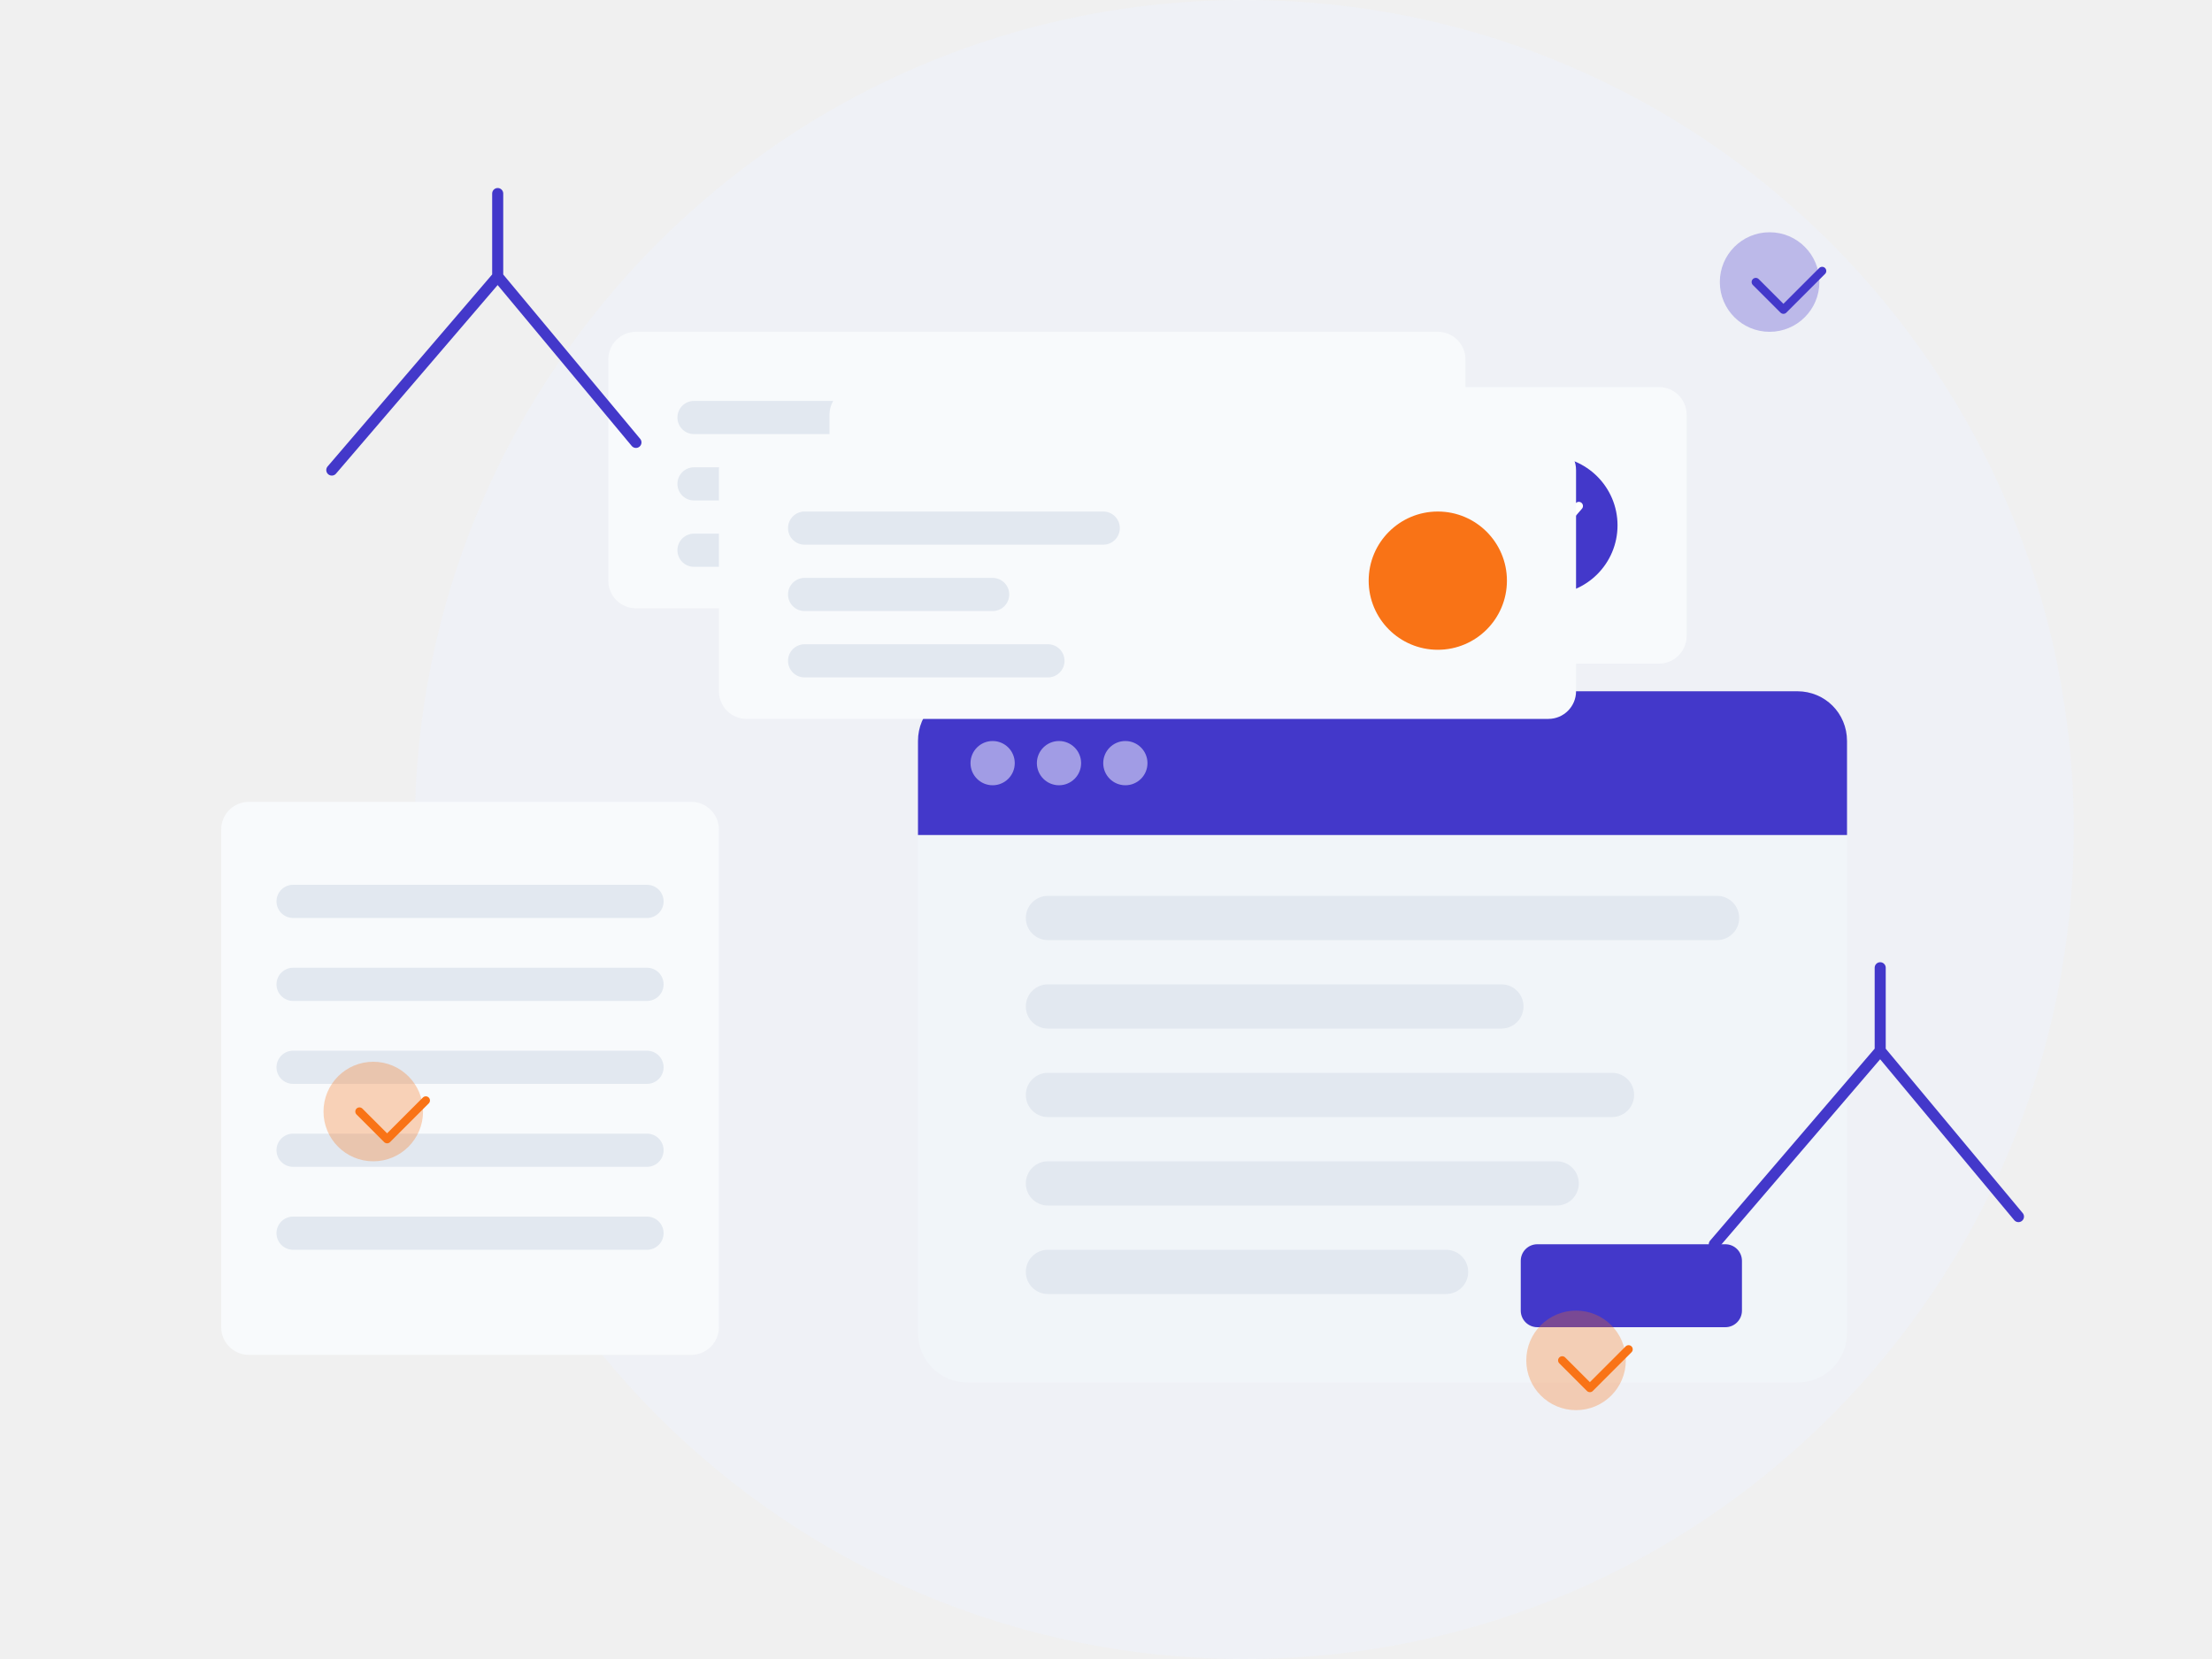
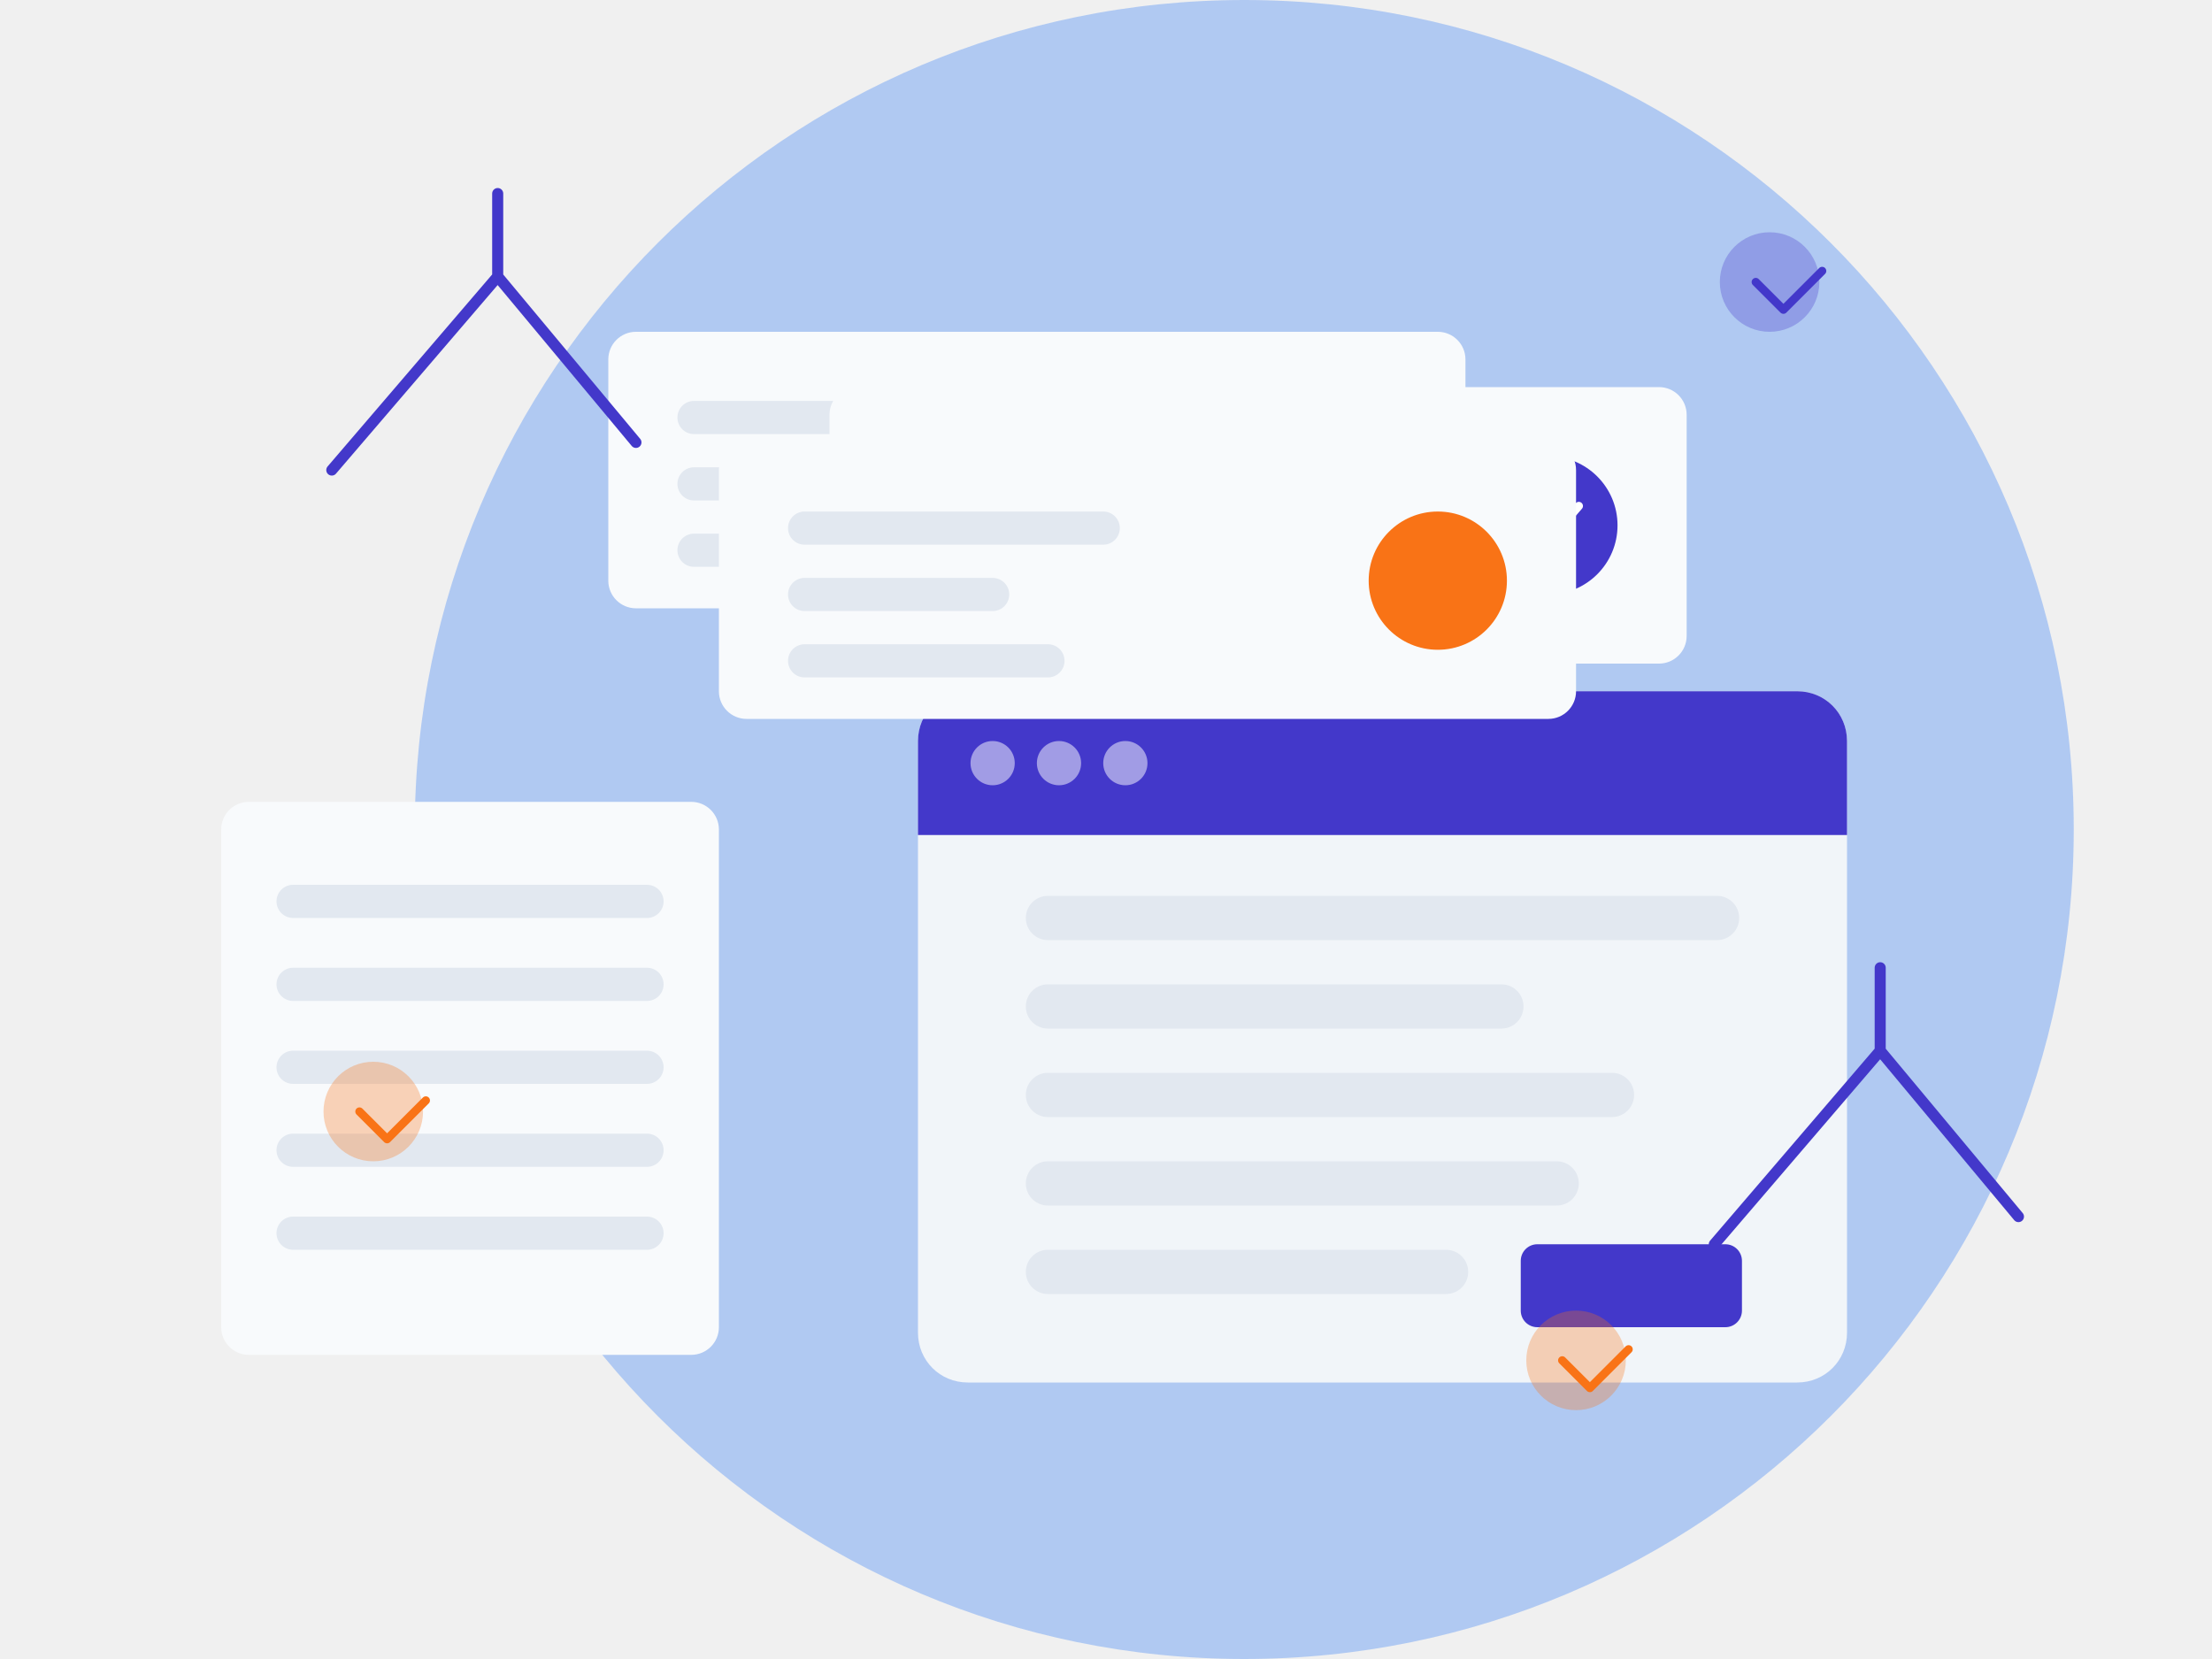
<svg xmlns="http://www.w3.org/2000/svg" width="800" height="600" viewBox="0 0 800 600" fill="none">
  <g clip-path="url(#clip0_101_2)">
-     <path d="M750 300C750 465.685 615.685 600 450 600C284.315 600 150 465.685 150 300C150 134.315 284.315 0 450 0C615.685 0 750 134.315 750 300Z" fill="#EEF2FF" fill-opacity="0.4" />
+     <path d="M750 300C750 465.685 615.685 600 450 600C284.315 600 150 465.685 150 300C150 134.315 284.315 0 450 0C615.685 0 750 134.315 750 300Z" fill="#3B82F6" fill-opacity="0.35" />
    <path d="M650 250H350C339.954 250 332 257.954 332 268V482C332 492.046 339.954 500 350 500H650C660.046 500 668 492.046 668 482V268C668 257.954 660.046 250 650 250Z" fill="#F1F5F9" />
    <path d="M650 250H350C339.954 250 332 257.954 332 268V302H668V268C668 257.954 660.046 250 650 250Z" fill="#4338CA" />
    <circle cx="359" cy="276" r="8" fill="white" fill-opacity="0.5" />
    <circle cx="383" cy="276" r="8" fill="white" fill-opacity="0.5" />
    <circle cx="407" cy="276" r="8" fill="white" fill-opacity="0.5" />
    <rect x="371" y="324" width="258" height="16" rx="8" fill="#E2E8F0" />
    <rect x="371" y="356" width="180" height="16" rx="8" fill="#E2E8F0" />
    <rect x="371" y="388" width="220" height="16" rx="8" fill="#E2E8F0" />
    <rect x="371" y="420" width="200" height="16" rx="8" fill="#E2E8F0" />
    <rect x="371" y="452" width="160" height="16" rx="8" fill="#E2E8F0" />
    <rect x="550" y="450" width="80" height="30" rx="6" fill="#4338CA" />
    <path d="M520 120H230C224.477 120 220 124.477 220 130V210C220 215.523 224.477 220 230 220H520C525.523 220 530 215.523 530 210V130C530 124.477 525.523 120 520 120Z" fill="#F8FAFC" />
    <rect x="245" y="145" width="120" height="12" rx="6" fill="#E2E8F0" />
    <rect x="245" y="169" width="80" height="12" rx="6" fill="#E2E8F0" />
    <rect x="245" y="193" width="100" height="12" rx="6" fill="#E2E8F0" />
    <circle cx="480" cy="170" r="25" fill="#4338CA" />
    <path d="M469 170L478 178L491 163" stroke="white" stroke-width="3" stroke-linecap="round" stroke-linejoin="round" />
    <path d="M600 140H310C304.477 140 300 144.477 300 150V230C300 235.523 304.477 240 310 240H600C605.523 240 610 235.523 610 230V150C610 144.477 605.523 140 600 140Z" fill="#F8FAFC" />
    <rect x="325" y="165" width="120" height="12" rx="6" fill="#E2E8F0" />
    <rect x="325" y="189" width="80" height="12" rx="6" fill="#E2E8F0" />
    <rect x="325" y="213" width="100" height="12" rx="6" fill="#E2E8F0" />
    <circle cx="560" cy="190" r="25" fill="#4338CA" />
    <path d="M549 190L558 198L571 183" stroke="white" stroke-width="3" stroke-linecap="round" stroke-linejoin="round" />
    <path d="M560 160H270C264.477 160 260 164.477 260 170V250C260 255.523 264.477 260 270 260H560C565.523 260 570 255.523 570 250V170C570 164.477 565.523 160 560 160Z" fill="#F8FAFC" />
    <rect x="285" y="185" width="120" height="12" rx="6" fill="#E2E8F0" />
    <rect x="285" y="209" width="80" height="12" rx="6" fill="#E2E8F0" />
    <rect x="285" y="233" width="100" height="12" rx="6" fill="#E2E8F0" />
    <circle cx="520" cy="210" r="25" fill="#F97316" />
    <path fill-rule="evenodd" clip-rule="evenodd" d="M519.999 222.333C526.626 222.333 531.999 216.96 531.999 210.333C531.999 203.707 526.626 198.333 519.999 198.333C513.373 198.333 507.999 203.707 507.999 210.333C507.999 216.96 513.373 222.333 519.999 222.333ZM520.082 220.5C525.695 220.5 530.249 215.946 530.249 210.333C530.249 204.721 525.695 200.167 520.082 200.167C514.47 200.167 509.916 204.721 509.916 210.333C509.916 215.946 514.47 220.5 520.082 220.5Z" fill="#F97316" />
    <path d="M519.999 205.333V215.333" stroke="#F97316" stroke-width="2" stroke-linecap="round" stroke-linejoin="round" />
    <path d="M515 210.333H525" stroke="#F97316" stroke-width="2" stroke-linecap="round" stroke-linejoin="round" />
    <path d="M90 290H250C255.523 290 260 294.477 260 300V480C260 485.523 255.523 490 250 490H90C84.477 490 80 485.523 80 480V300C80 294.477 84.477 290 90 290Z" fill="#F8FAFC" />
    <rect x="100" y="320" width="140" height="12" rx="6" fill="#E2E8F0" />
    <rect x="100" y="350" width="140" height="12" rx="6" fill="#E2E8F0" />
    <rect x="100" y="380" width="140" height="12" rx="6" fill="#E2E8F0" />
    <rect x="100" y="410" width="140" height="12" rx="6" fill="#E2E8F0" />
    <rect x="100" y="440" width="140" height="12" rx="6" fill="#E2E8F0" />
    <path d="M180 100L120 170M180 100L230 160M180 100V70" stroke="#4338CA" stroke-width="4" stroke-linecap="round" stroke-linejoin="round" />
    <path d="M680 380L620 450M680 380L730 440M680 380V350" stroke="#4338CA" stroke-width="4" stroke-linecap="round" stroke-linejoin="round" />
    <path fill-rule="evenodd" clip-rule="evenodd" d="M135 420C144.941 420 153 411.941 153 402C153 392.059 144.941 384 135 384C125.059 384 117 392.059 117 402C117 411.941 125.059 420 135 420Z" fill="#F97316" fill-opacity="0.3" />
    <path fill-rule="evenodd" clip-rule="evenodd" d="M640 120C649.941 120 658 111.941 658 102C658 92.059 649.941 84 640 84C630.059 84 622 92.059 622 102C622 111.941 630.059 120 640 120Z" fill="#4338CA" fill-opacity="0.3" />
    <path fill-rule="evenodd" clip-rule="evenodd" d="M570 510C579.941 510 588 501.941 588 492C588 482.059 579.941 474 570 474C560.059 474 552 482.059 552 492C552 501.941 560.059 510 570 510Z" fill="#F97316" fill-opacity="0.3" />
    <path d="M130 402L140 412L154 398" stroke="#F97316" stroke-width="3" stroke-linecap="round" stroke-linejoin="round" />
    <path d="M635 102L645 112L659 98" stroke="#4338CA" stroke-width="3" stroke-linecap="round" stroke-linejoin="round" />
    <path d="M565 492L575 502L589 488" stroke="#F97316" stroke-width="3" stroke-linecap="round" stroke-linejoin="round" />
  </g>
  <defs>
    <clipPath id="clip0_101_2">
      <rect width="800" height="600" fill="white" />
    </clipPath>
  </defs>
</svg>
